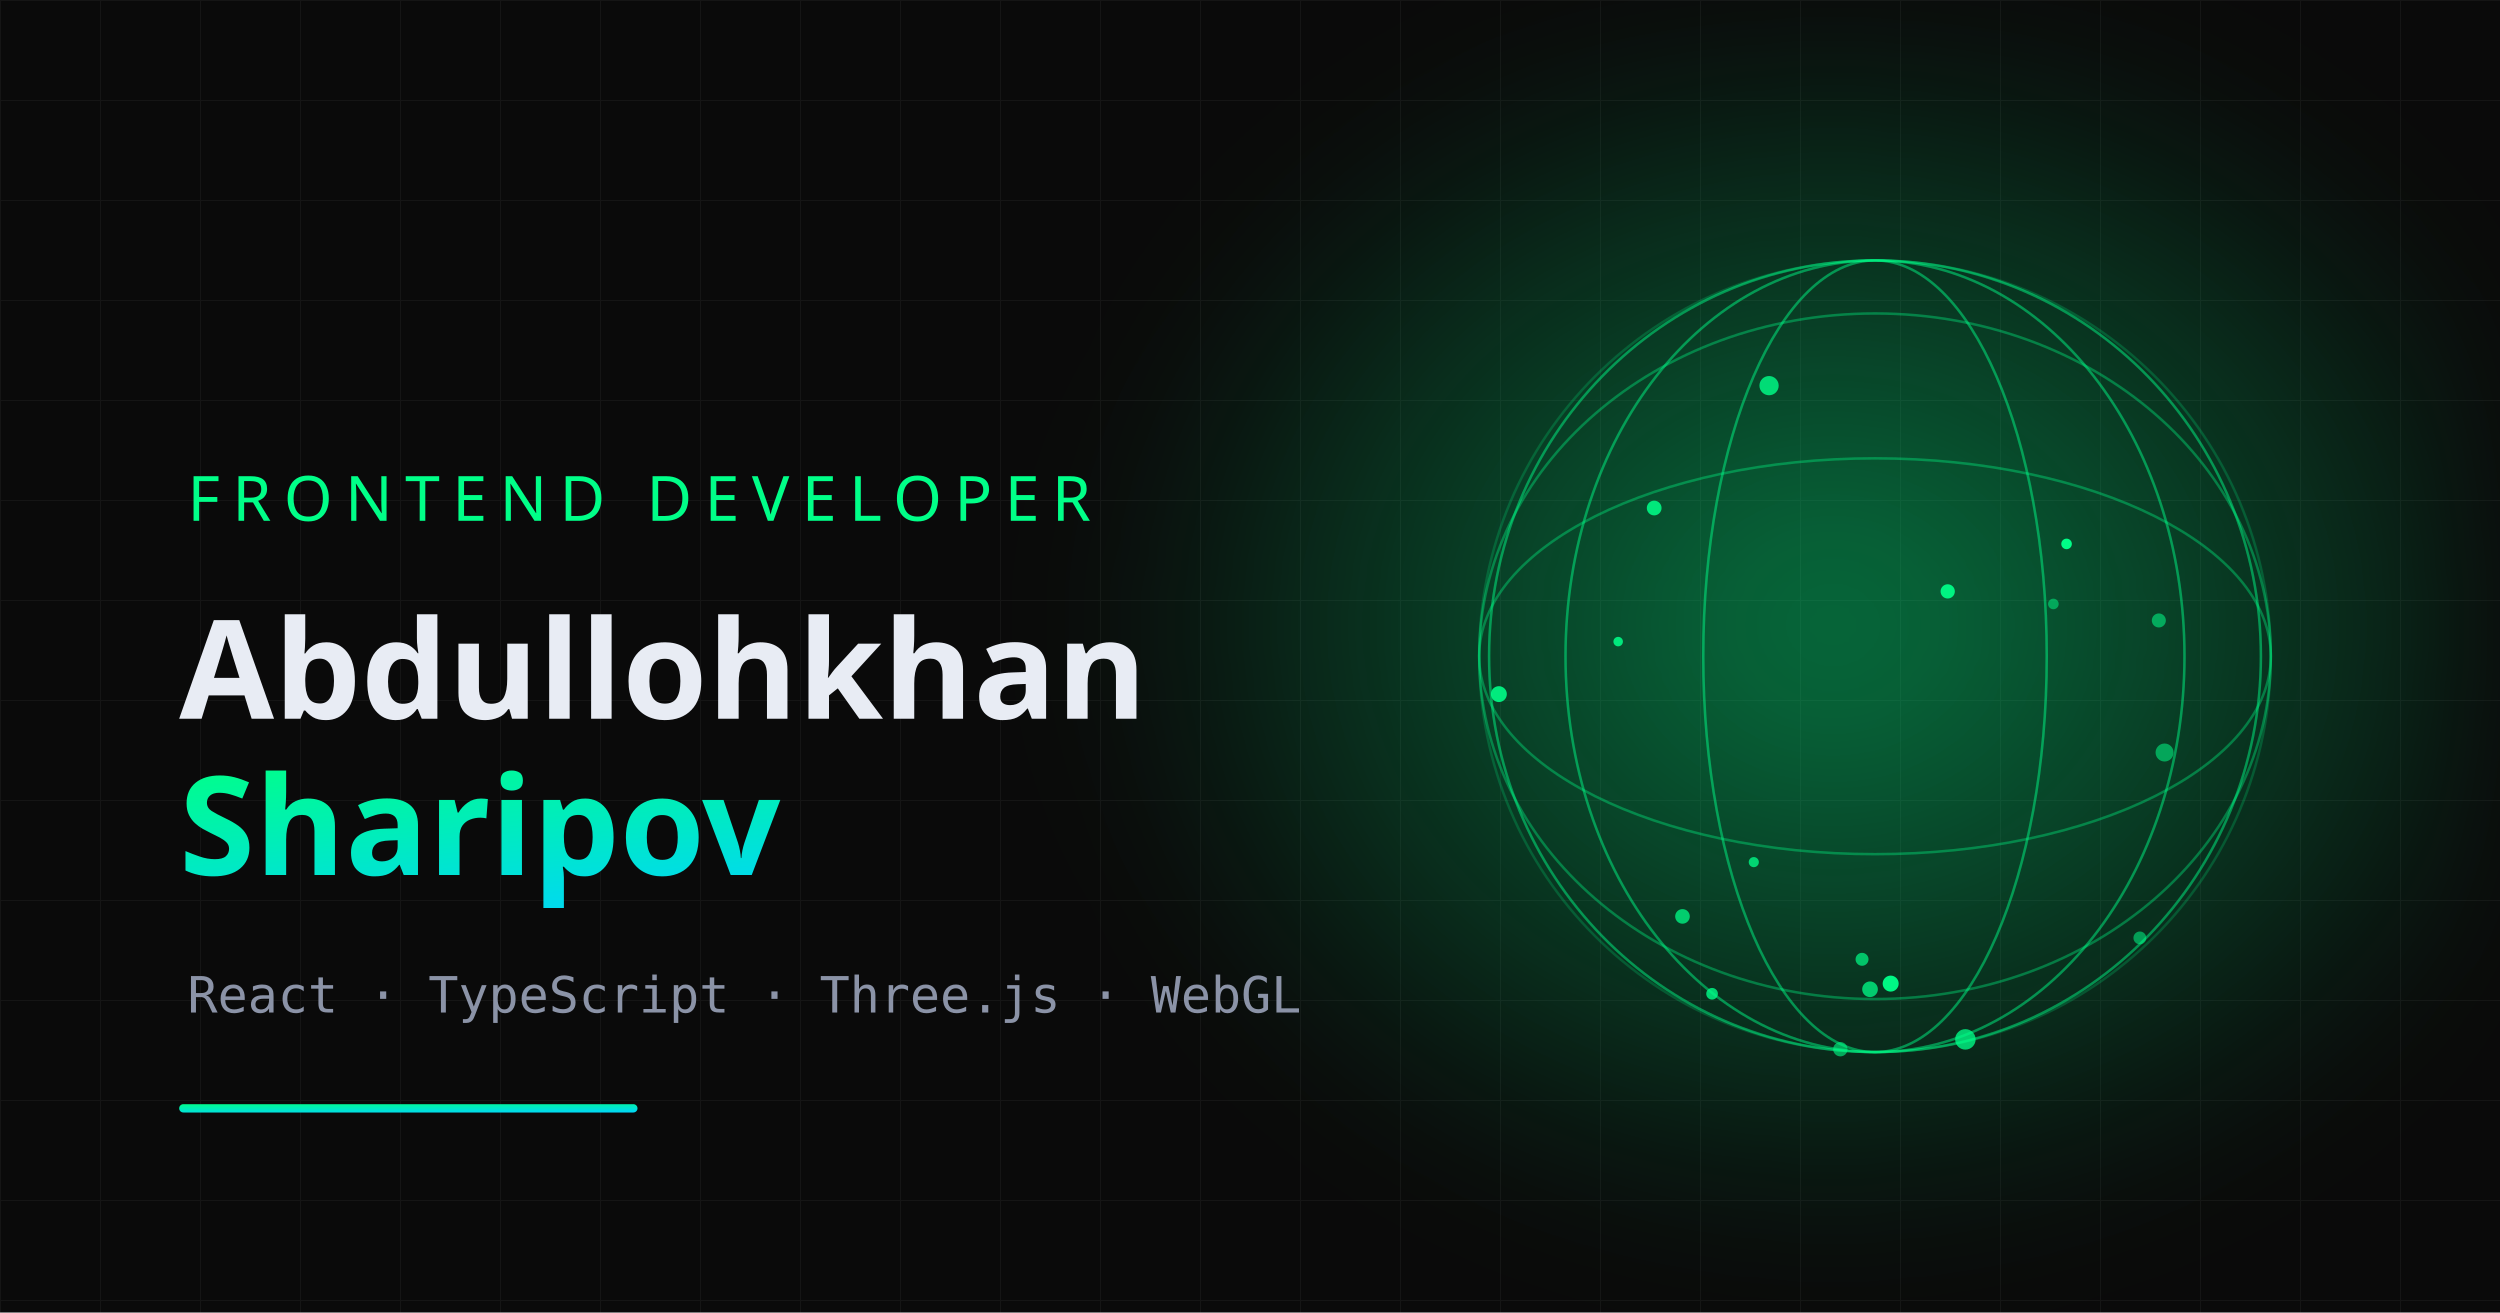
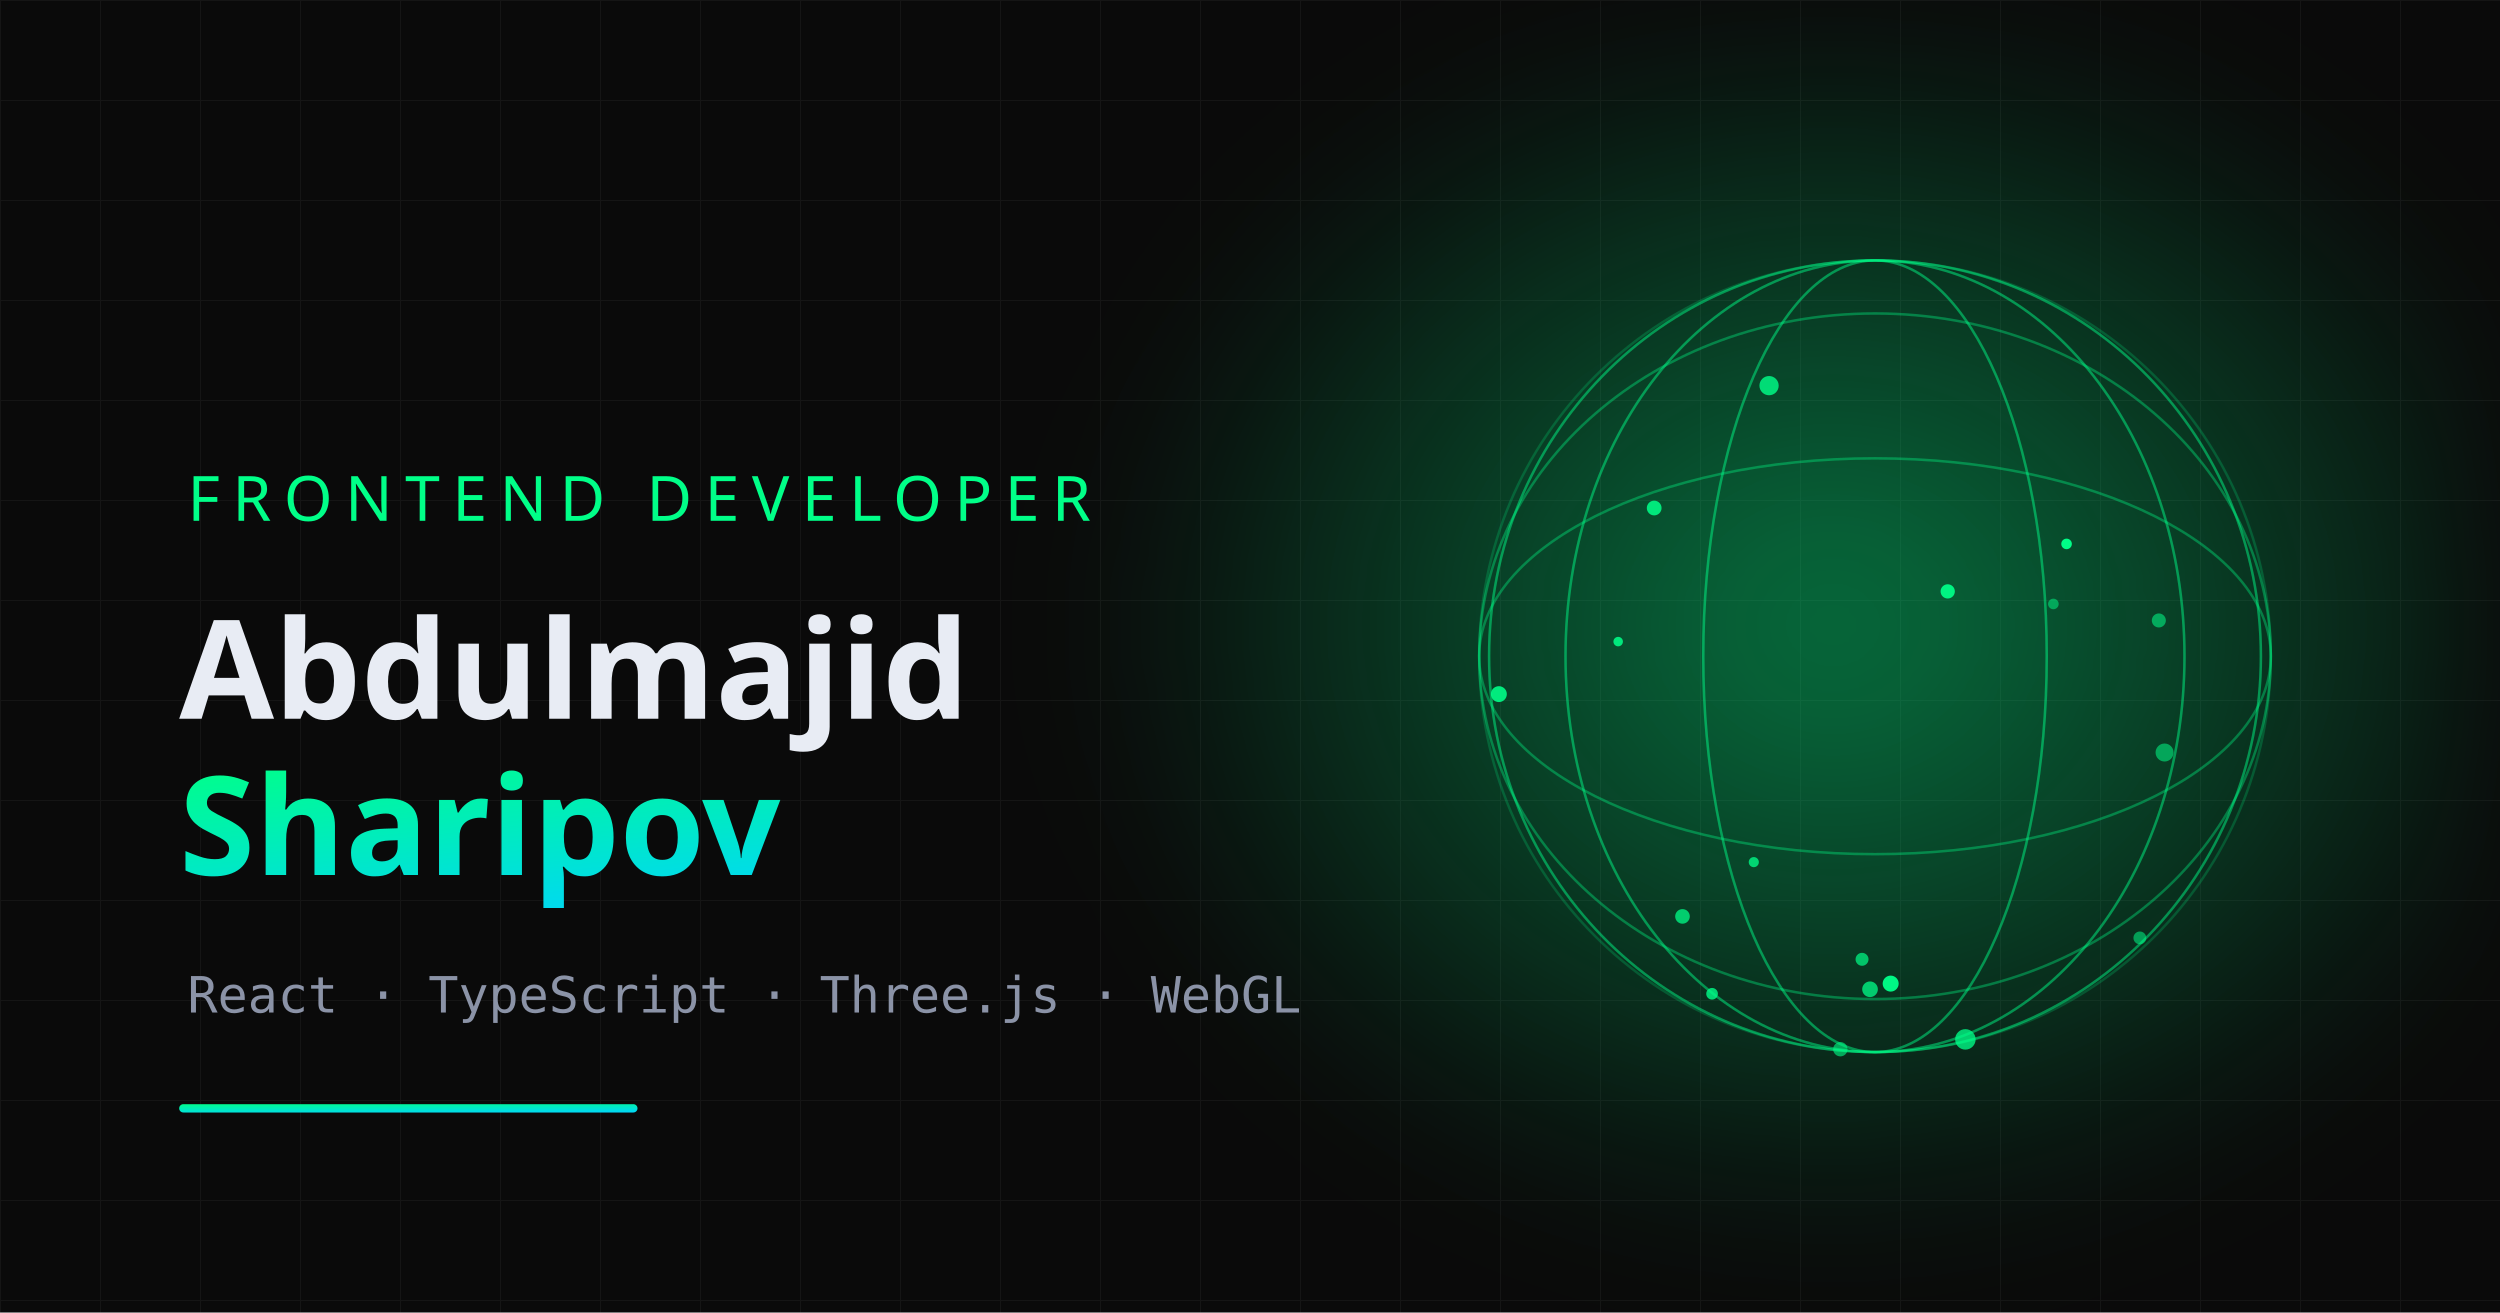
- <svg xmlns="http://www.w3.org/2000/svg" viewBox="0 0 1200 630" width="1200" height="630" role="img" aria-label="Abdullohkhan Sharipov — Frontend Developer &amp; 3D Enthusiast">
+ <svg xmlns="http://www.w3.org/2000/svg" viewBox="0 0 1200 630" width="1200" height="630" role="img" aria-label="Abdulmajid Sharipov — Frontend Developer &amp; 3D Enthusiast">
  <defs>
    <linearGradient id="g-og" x1="0" y1="0" x2="1" y2="1" gradientTransform="rotate(20 0.5 0.5)">
      <stop offset="0%" stop-color="#00ff88" />
      <stop offset="100%" stop-color="#00d4ff" />
    </linearGradient>
    <radialGradient id="glow-og" cx="50%" cy="50%" r="50%">
      <stop offset="0%" stop-color="#00ff88" stop-opacity="0.42" />
      <stop offset="100%" stop-color="#00ff88" stop-opacity="0" />
    </radialGradient>
    <filter id="blur-og" x="-40%" y="-40%" width="180%" height="180%">
      <feGaussianBlur stdDeviation="34" />
    </filter>
    <pattern id="grid-og" width="48" height="48" patternUnits="userSpaceOnUse">
      <path d="M48 0H0v48" fill="none" stroke="#ffffff" stroke-opacity="0.045" stroke-width="1" />
    </pattern>
  </defs>
  <rect width="1200" height="630" fill="#0a0a0a" />
  <rect width="1200" height="630" fill="url(#grid-og)" />
  <ellipse cx="880" cy="300" rx="360" ry="300" fill="url(#glow-og)" filter="url(#blur-og)" />
  <ellipse cx="900" cy="315" rx="82.44" ry="190" fill="none" stroke="#00ff88" stroke-opacity="0.28" stroke-width="1.2" />
  <ellipse cx="900" cy="315" rx="148.55" ry="190" fill="none" stroke="#00ff88" stroke-opacity="0.28" stroke-width="1.2" />
  <ellipse cx="900" cy="315" rx="185.24" ry="190" fill="none" stroke="#00ff88" stroke-opacity="0.28" stroke-width="1.2" />
  <ellipse cx="900" cy="315" rx="185.24" ry="190" fill="none" stroke="#00ff88" stroke-opacity="0.28" stroke-width="1.2" />
  <ellipse cx="900" cy="315" rx="148.55" ry="190" fill="none" stroke="#00ff88" stroke-opacity="0.28" stroke-width="1.2" />
  <ellipse cx="900" cy="315" rx="82.44" ry="190" fill="none" stroke="#00ff88" stroke-opacity="0.28" stroke-width="1.2" />
  <ellipse cx="900" cy="315" rx="190" ry="95" fill="none" stroke="#00ff88" stroke-opacity="0.2" stroke-width="1.2" />
  <ellipse cx="900" cy="315" rx="190" ry="164.54" fill="none" stroke="#00ff88" stroke-opacity="0.2" stroke-width="1.2" />
  <ellipse cx="900" cy="315" rx="190" ry="190" fill="none" stroke="#00ff88" stroke-opacity="0.2" stroke-width="1.2" />
  <ellipse cx="900" cy="315" rx="190" ry="164.54" fill="none" stroke="#00ff88" stroke-opacity="0.2" stroke-width="1.2" />
  <ellipse cx="900" cy="315" rx="190" ry="95" fill="none" stroke="#00ff88" stroke-opacity="0.2" stroke-width="1.2" />
  <circle cx="907.52" cy="472.13" r="3.84" fill="#00ff88" fill-opacity="0.96" />
  <circle cx="1027.13" cy="450.2" r="3.08" fill="#00ff88" fill-opacity="0.53" />
  <circle cx="943.38" cy="498.9" r="4.92" fill="#00ff88" fill-opacity="0.77" />
  <circle cx="719.46" cy="333.18" r="3.82" fill="#00ff88" fill-opacity="0.89" />
  <circle cx="934.9" cy="283.87" r="3.42" fill="#00ff88" fill-opacity="0.93" />
  <circle cx="776.72" cy="307.97" r="2.28" fill="#00ff88" fill-opacity="0.87" />
  <circle cx="991.95" cy="261.08" r="2.54" fill="#00ff88" fill-opacity="0.99" />
  <circle cx="1036.24" cy="297.82" r="3.37" fill="#00ff88" fill-opacity="0.55" />
  <circle cx="1038.99" cy="361.21" r="4.32" fill="#00ff88" fill-opacity="0.54" />
  <circle cx="821.79" cy="477.01" r="2.8" fill="#00ff88" fill-opacity="0.8" />
  <circle cx="794.01" cy="243.85" r="3.54" fill="#00ff88" fill-opacity="0.86" />
  <circle cx="849.15" cy="185.11" r="4.62" fill="#00ff88" fill-opacity="0.81" />
  <circle cx="883.37" cy="503.62" r="3.45" fill="#00ff88" fill-opacity="0.59" />
  <circle cx="897.61" cy="474.85" r="3.76" fill="#00ff88" fill-opacity="0.75" />
  <circle cx="985.62" cy="289.9" r="2.54" fill="#00ff88" fill-opacity="0.5" />
  <circle cx="841.82" cy="413.82" r="2.43" fill="#00ff88" fill-opacity="0.77" />
  <circle cx="893.78" cy="460.47" r="3.11" fill="#00ff88" fill-opacity="0.7" />
  <circle cx="807.59" cy="439.87" r="3.51" fill="#00ff88" fill-opacity="0.74" />
  <text x="90" y="250" font-family="ui-sans-serif, system-ui, sans-serif" font-size="30" fill="#00ff88" letter-spacing="6">FRONTEND DEVELOPER</text>
-   <text x="86" y="345" font-family="ui-sans-serif, system-ui, sans-serif" font-size="66" font-weight="700" fill="#e8ecf4">Abdullohkhan</text>
+   <text x="86" y="345" font-family="ui-sans-serif, system-ui, sans-serif" font-size="66" font-weight="700" fill="#e8ecf4">Abdulmajid</text>
  <text x="86" y="420" font-family="ui-sans-serif, system-ui, sans-serif" font-size="66" font-weight="700" fill="url(#g-og)">Sharipov</text>
  <text x="90" y="486" font-family="ui-monospace, monospace" font-size="24" fill="#8b93a7">
    React · TypeScript · Three.js · WebGL</text>
  <rect x="86" y="530" width="220" height="4" rx="2" fill="url(#g-og)" />
</svg>
